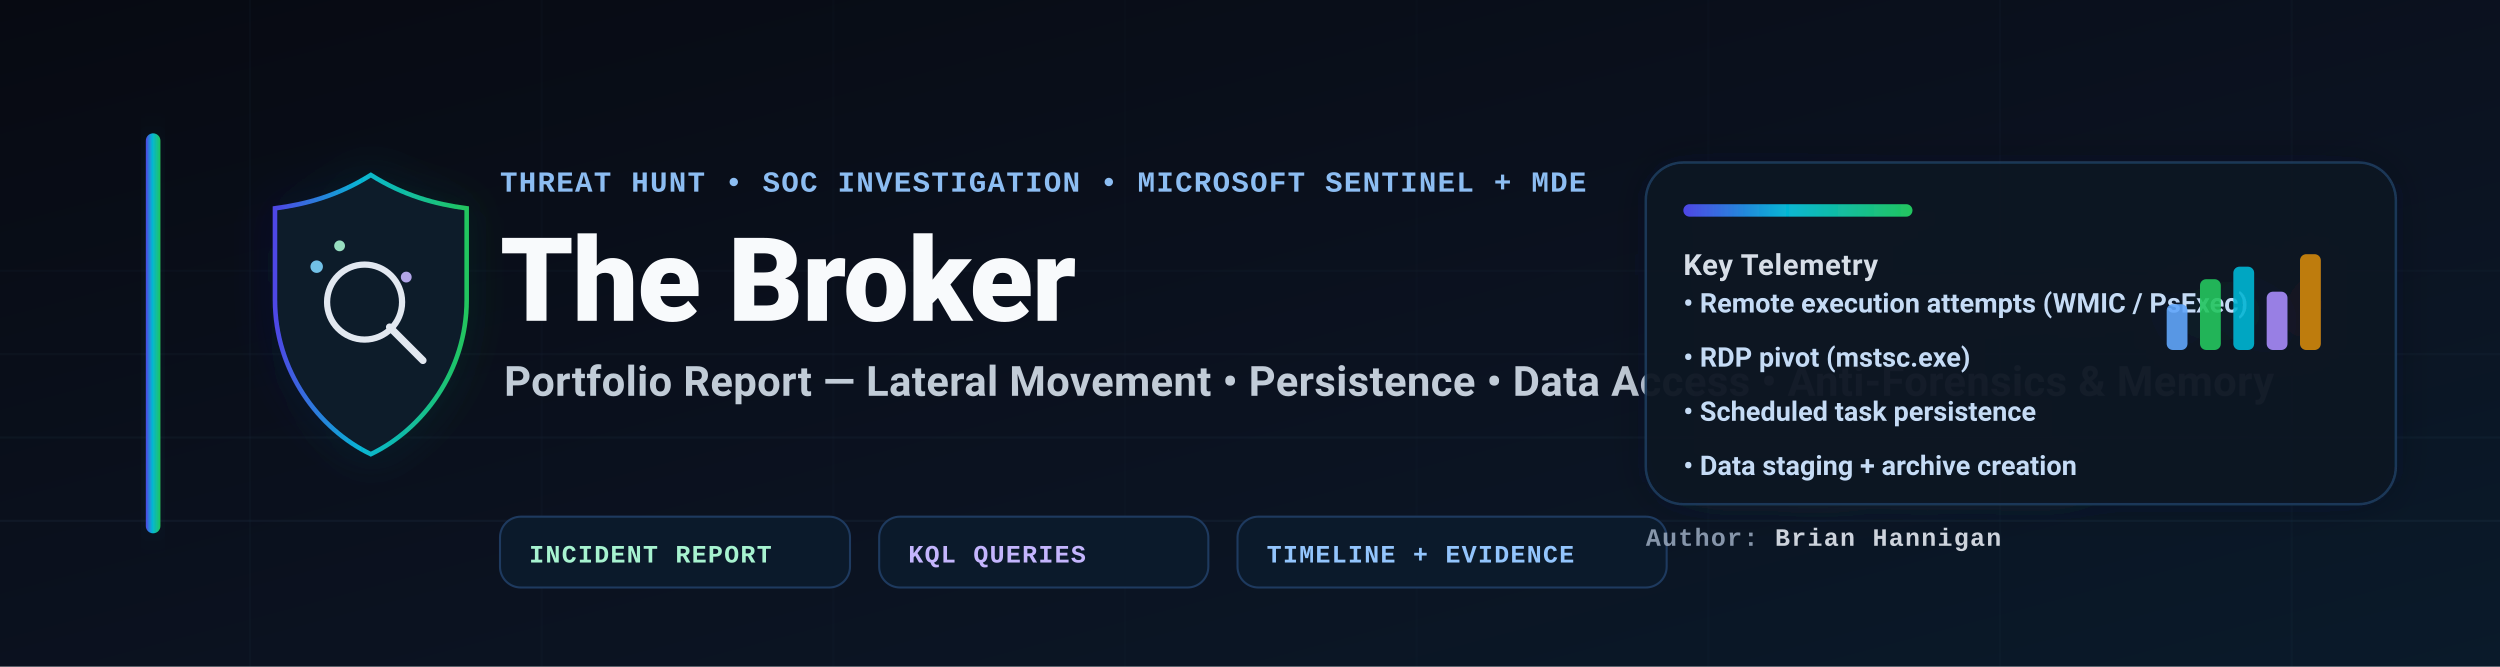
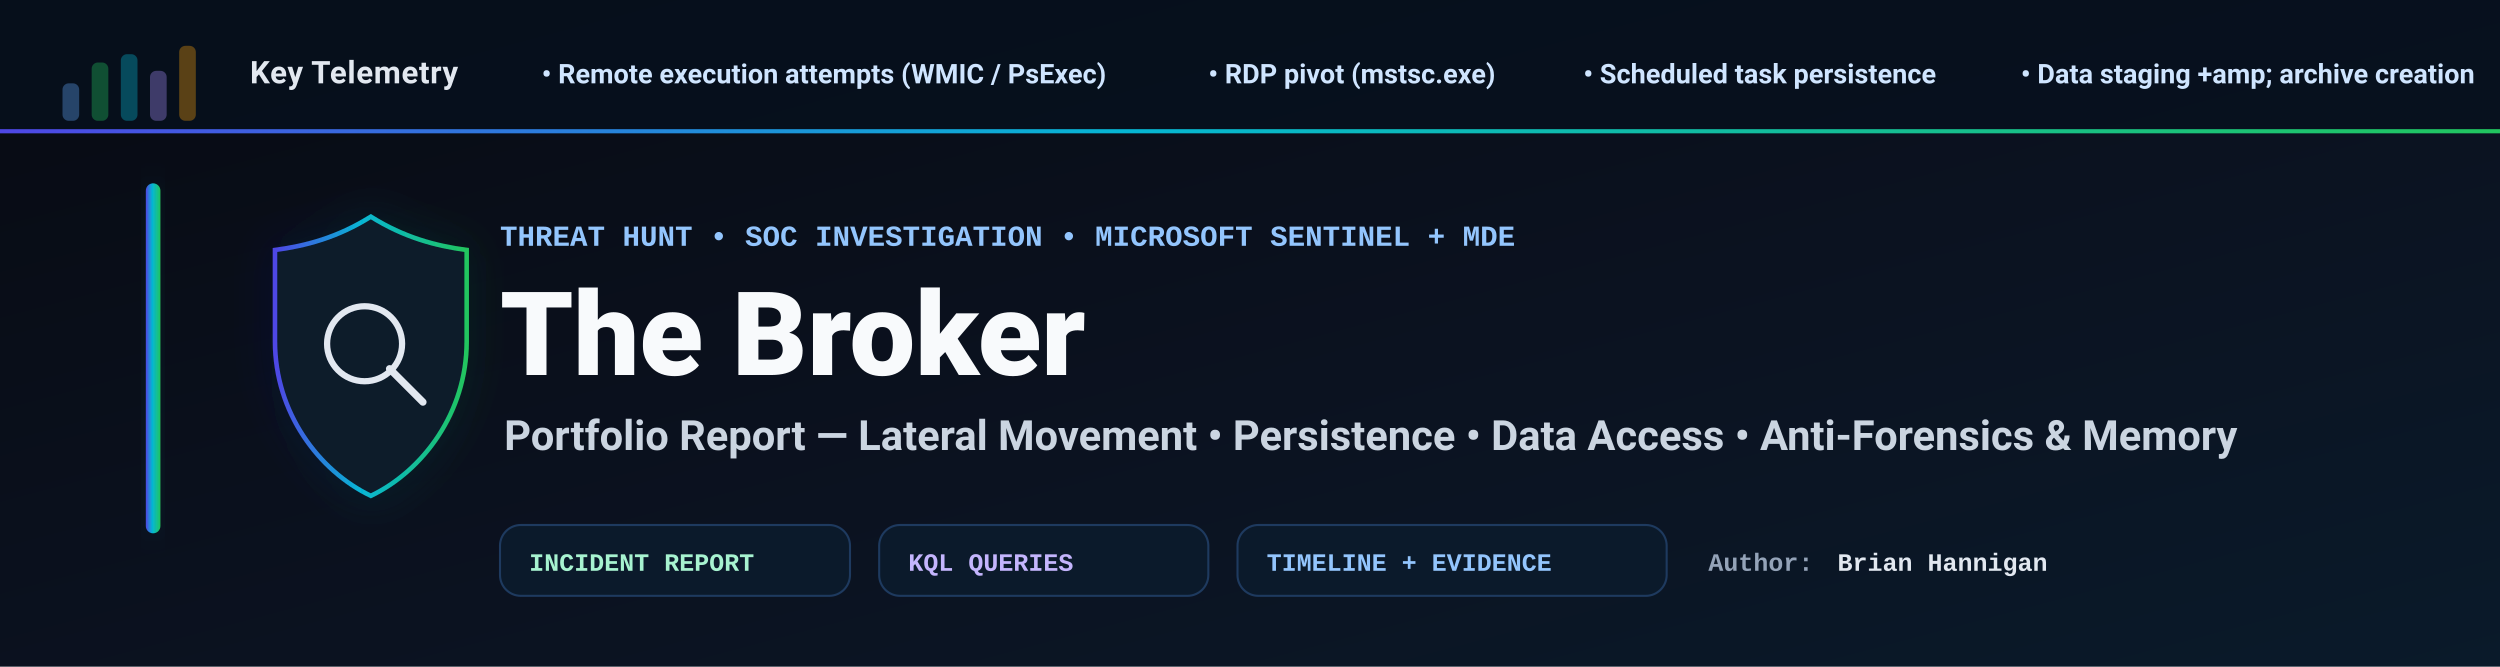
<svg xmlns="http://www.w3.org/2000/svg" width="1200" height="320" viewBox="0 0 1200 320" role="img" aria-label="The Broker - Threat Hunt Report banner">
  <defs>
    <linearGradient id="bg" x1="0" y1="0" x2="1" y2="1">
      <stop offset="0%" stop-color="#070A12" />
      <stop offset="55%" stop-color="#0B1220" />
      <stop offset="100%" stop-color="#0A1A2A" />
    </linearGradient>
    <linearGradient id="accent" x1="0" y1="0" x2="1" y2="0">
      <stop offset="0%" stop-color="#4F46E5" />
      <stop offset="45%" stop-color="#06B6D4" />
      <stop offset="100%" stop-color="#22C55E" />
    </linearGradient>
    <filter id="softGlow" x="-30%" y="-30%" width="160%" height="160%">
      <feGaussianBlur stdDeviation="10" result="blur" />
      <feColorMatrix in="blur" type="matrix" values="1 0 0 0 0                 0 1 0 0 0                 0 0 1 0 0                 0 0 0 0.22 0" result="glow" />
      <feMerge>
        <feMergeNode in="glow" />
        <feMergeNode in="SourceGraphic" />
      </feMerge>
    </filter>
  </defs>
  <rect x="0" y="0" width="1200" height="320" fill="url(#bg)" />
-   <g opacity="0.18">
-     <path d="M0 250H1200" stroke="#7DD3FC" stroke-opacity="0.25" />
-     <path d="M0 210H1200" stroke="#7DD3FC" stroke-opacity="0.18" />
-     <path d="M0 170H1200" stroke="#7DD3FC" stroke-opacity="0.14" />
-     <path d="M0 130H1200" stroke="#7DD3FC" stroke-opacity="0.10" />
-     <path d="M120 0V320" stroke="#7DD3FC" stroke-opacity="0.10" />
-     <path d="M260 0V320" stroke="#7DD3FC" stroke-opacity="0.08" />
-     <path d="M400 0V320" stroke="#7DD3FC" stroke-opacity="0.06" />
-     <path d="M540 0V320" stroke="#7DD3FC" stroke-opacity="0.05" />
-     <path d="M680 0V320" stroke="#7DD3FC" stroke-opacity="0.05" />
-     <path d="M820 0V320" stroke="#7DD3FC" stroke-opacity="0.06" />
-     <path d="M960 0V320" stroke="#7DD3FC" stroke-opacity="0.08" />
-     <path d="M1100 0V320" stroke="#7DD3FC" stroke-opacity="0.10" />
+   <rect x="0" y="0" width="1200" height="64" fill="#06101D" opacity="0.75" />
+   <rect x="0" y="62" width="1200" height="2" fill="url(#accent)" />
+   <g transform="translate(30,14)" opacity="0.35">
+     <rect x="0" y="26" width="8" height="18" rx="3" fill="#60A5FA" />
+     <rect x="14" y="16" width="8" height="28" rx="3" fill="#22C55E" />
+     <rect x="28" y="12" width="8" height="32" rx="3" fill="#06B6D4" />
+     <rect x="42" y="20" width="8" height="24" rx="3" fill="#A78BFA" />
+     <rect x="56" y="8" width="8" height="36" rx="3" fill="#F59E0B" />
+   </g>
+   <text x="120" y="40" font-size="15" fill="#E2E8F0" font-family="ui-sans-serif, system-ui, -apple-system, Segoe UI, Roboto, Arial, Noto Sans, Liberation Sans, sans-serif" font-weight="700" letter-spacing="0.3px">
+     Key Telemetry
+   </text>
+   <g font-size="13" fill="#CFE5FF" font-family="ui-sans-serif, system-ui, -apple-system, Segoe UI, Roboto, Arial, Noto Sans, Liberation Sans, sans-serif" font-weight="600">
+     <text x="260" y="40">• Remote execution attempts (WMIC / PsExec)</text>
+     <text x="580" y="40">• RDP pivot (mstsc.exe)</text>
+     <text x="760" y="40">• Scheduled task persistence</text>
+     <text x="970" y="40">• Data staging +amp; archive creation</text>
  </g>
  <g filter="url(#softGlow)">
-     <rect x="70" y="64" width="7" height="192" rx="3.5" fill="url(#accent)" />
+     <rect x="70" y="88" width="7" height="168" rx="3.5" fill="url(#accent)" />
  </g>
-   <g transform="translate(108,84)" filter="url(#softGlow)">
+   <g transform="translate(108,104)" filter="url(#softGlow)">
    <path d="M70 0C54 10 39 14 24 16v44c0 34 21 62 46 74c25-12 46-40 46-74V16C101 14 86 10 70 0Z" fill="#0B1A2B" stroke="url(#accent)" stroke-width="2.2" />
    <circle cx="67" cy="61" r="18" fill="none" stroke="#E2E8F0" stroke-width="3" />
    <path d="M79 73l16 16" stroke="#E2E8F0" stroke-width="3.5" stroke-linecap="round" />
-     <circle cx="44" cy="44" r="3" fill="#7DD3FC" opacity="0.9" />
-     <circle cx="55" cy="34" r="2.6" fill="#A7F3D0" opacity="0.9" />
-     <circle cx="87" cy="49" r="2.6" fill="#C4B5FD" opacity="0.9" />
  </g>
-   <g transform="translate(240,92)">
-     <text x="0" y="0" font-size="14" fill="#93C5FD" opacity="0.95" font-family="ui-monospace, SFMono-Regular, Menlo, Consolas, Liberation Mono, monospace" font-weight="600" letter-spacing="0.6px">
+   <g transform="translate(240,118)">
+     <text x="0" y="0" font-size="14" fill="#93C5FD" font-family="ui-monospace, SFMono-Regular, Menlo, Consolas, Liberation Mono, monospace" font-weight="600">
      THREAT HUNT • SOC INVESTIGATION • MICROSOFT SENTINEL + MDE
    </text>
-     <text x="0" y="62" font-size="56" fill="#F8FAFC" font-family="ui-sans-serif, system-ui, -apple-system, Segoe UI, Roboto, Arial, Noto Sans, Liberation Sans, sans-serif" font-weight="800" letter-spacing="-0.5px">
+     <text x="0" y="62" font-size="56" fill="#F8FAFC" font-family="ui-sans-serif, system-ui, -apple-system, Segoe UI, Roboto, Arial, Noto Sans, Liberation Sans, sans-serif" font-weight="800">
      The Broker
    </text>
-     <text x="2" y="98" font-size="20" fill="#CBD5E1" opacity="0.95" font-family="ui-sans-serif, system-ui, -apple-system, Segoe UI, Roboto, Arial, Noto Sans, Liberation Sans, sans-serif" font-weight="600" letter-spacing="0.2px">
+     <text x="2" y="98" font-size="20" fill="#CBD5E1" font-family="ui-sans-serif, system-ui, -apple-system, Segoe UI, Roboto, Arial, Noto Sans, Liberation Sans, sans-serif" font-weight="600">
      Portfolio Report — Lateral Movement • Persistence • Data Access • Anti-Forensics &amp; Memory
    </text>
  </g>
-   <g transform="translate(790,78)" filter="url(#softGlow)">
-     <rect x="0" y="0" width="360" height="164" rx="18" fill="#071423" stroke="#1F3B5A" stroke-width="1.2" opacity="0.95" />
-     <rect x="18" y="20" width="110" height="6" rx="3" fill="url(#accent)" />
-     <text x="18" y="54" font-size="14" fill="#E2E8F0" opacity="0.95" font-family="ui-sans-serif, system-ui, -apple-system, Segoe UI, Roboto, Arial, Noto Sans, Liberation Sans, sans-serif" font-weight="700" letter-spacing="0.3px">Key Telemetry</text>
-     <g transform="translate(18,72)" font-size="13" fill="#CFE5FF" opacity="0.95" font-family="ui-sans-serif, system-ui, -apple-system, Segoe UI, Roboto, Arial, Noto Sans, Liberation Sans, sans-serif" font-weight="600">
-       <text x="0" y="0">• Remote execution attempts (WMIC / PsExec)</text>
-       <text x="0" y="26">• RDP pivot (mstsc.exe)</text>
-       <text x="0" y="52">• Scheduled task persistence</text>
-       <text x="0" y="78">• Data staging + archive creation</text>
+   <g transform="translate(240,252)">
+     <g>
+       <rect x="0" y="0" width="168" height="34" rx="10" fill="#0B1A2B" stroke="#1E3A5F" />
+       <text x="14" y="22" font-size="12" fill="#A7F3D0" font-family="ui-monospace, SFMono-Regular, Menlo, Consolas, Liberation Mono, monospace" font-weight="600">
+         INCIDENT REPORT
+       </text>
    </g>
-     <g transform="translate(250,22)" opacity="0.9">
-       <rect x="0" y="46" width="10" height="22" rx="3" fill="#60A5FA" />
-       <rect x="16" y="34" width="10" height="34" rx="3" fill="#22C55E" />
-       <rect x="32" y="28" width="10" height="40" rx="3" fill="#06B6D4" />
-       <rect x="48" y="40" width="10" height="28" rx="3" fill="#A78BFA" />
-       <rect x="64" y="22" width="10" height="46" rx="3" fill="#F59E0B" opacity="0.85" />
+     <g transform="translate(182,0)">
+       <rect x="0" y="0" width="158" height="34" rx="10" fill="#0B1A2B" stroke="#1E3A5F" />
+       <text x="14" y="22" font-size="12" fill="#C4B5FD" font-family="ui-monospace, SFMono-Regular, Menlo, Consolas, Liberation Mono, monospace" font-weight="600">
+         KQL QUERIES
+       </text>
+     </g>
+     <g transform="translate(354,0)">
+       <rect x="0" y="0" width="206" height="34" rx="10" fill="#0B1A2B" stroke="#1E3A5F" />
+       <text x="14" y="22" font-size="12" fill="#93C5FD" font-family="ui-monospace, SFMono-Regular, Menlo, Consolas, Liberation Mono, monospace" font-weight="600">
+         TIMELINE + EVIDENCE
+       </text>
    </g>
  </g>
-   <g transform="translate(240,248)">
-     <g>
-       <rect x="0" y="0" width="168" height="34" rx="10" fill="#0B1A2B" stroke="#1E3A5F" stroke-width="1" />
-       <text x="14" y="22" font-size="12" fill="#A7F3D0" font-family="ui-monospace, SFMono-Regular, Menlo, Consolas, Liberation Mono, monospace" font-weight="600" letter-spacing="0.6px">INCIDENT REPORT</text>
-     </g>
-     <g transform="translate(182,0)">
-       <rect x="0" y="0" width="158" height="34" rx="10" fill="#0B1A2B" stroke="#1E3A5F" stroke-width="1" />
-       <text x="14" y="22" font-size="12" fill="#C4B5FD" font-family="ui-monospace, SFMono-Regular, Menlo, Consolas, Liberation Mono, monospace" font-weight="600" letter-spacing="0.6px">KQL QUERIES</text>
-     </g>
-     <g transform="translate(354,0)">
-       <rect x="0" y="0" width="206" height="34" rx="10" fill="#0B1A2B" stroke="#1E3A5F" stroke-width="1" />
-       <text x="14" y="22" font-size="12" fill="#93C5FD" font-family="ui-monospace, SFMono-Regular, Menlo, Consolas, Liberation Mono, monospace" font-weight="600" letter-spacing="0.6px">TIMELINE + EVIDENCE</text>
-     </g>
-   </g>
-   <g transform="translate(790,262)" opacity="0.9">
-     <text x="0" y="0" font-size="12" fill="#94A3B8" font-family="ui-monospace, SFMono-Regular, Menlo, Consolas, Liberation Mono, monospace" font-weight="600" letter-spacing="0.6px">Author:</text>
-     <text x="62" y="0" font-size="12" fill="#E2E8F0" font-family="ui-monospace, SFMono-Regular, Menlo, Consolas, Liberation Mono, monospace" font-weight="600" letter-spacing="0.6px">Brian Hannigan</text>
+   <g transform="translate(820,274)">
+     <text x="0" y="0" font-size="12" fill="#94A3B8" font-family="ui-monospace, SFMono-Regular, Menlo, Consolas, Liberation Mono, monospace" font-weight="600">
+       Author:
+     </text>
+     <text x="62" y="0" font-size="12" fill="#E2E8F0" font-family="ui-monospace, SFMono-Regular, Menlo, Consolas, Liberation Mono, monospace" font-weight="600">
+       Brian Hannigan
+     </text>
  </g>
</svg>
